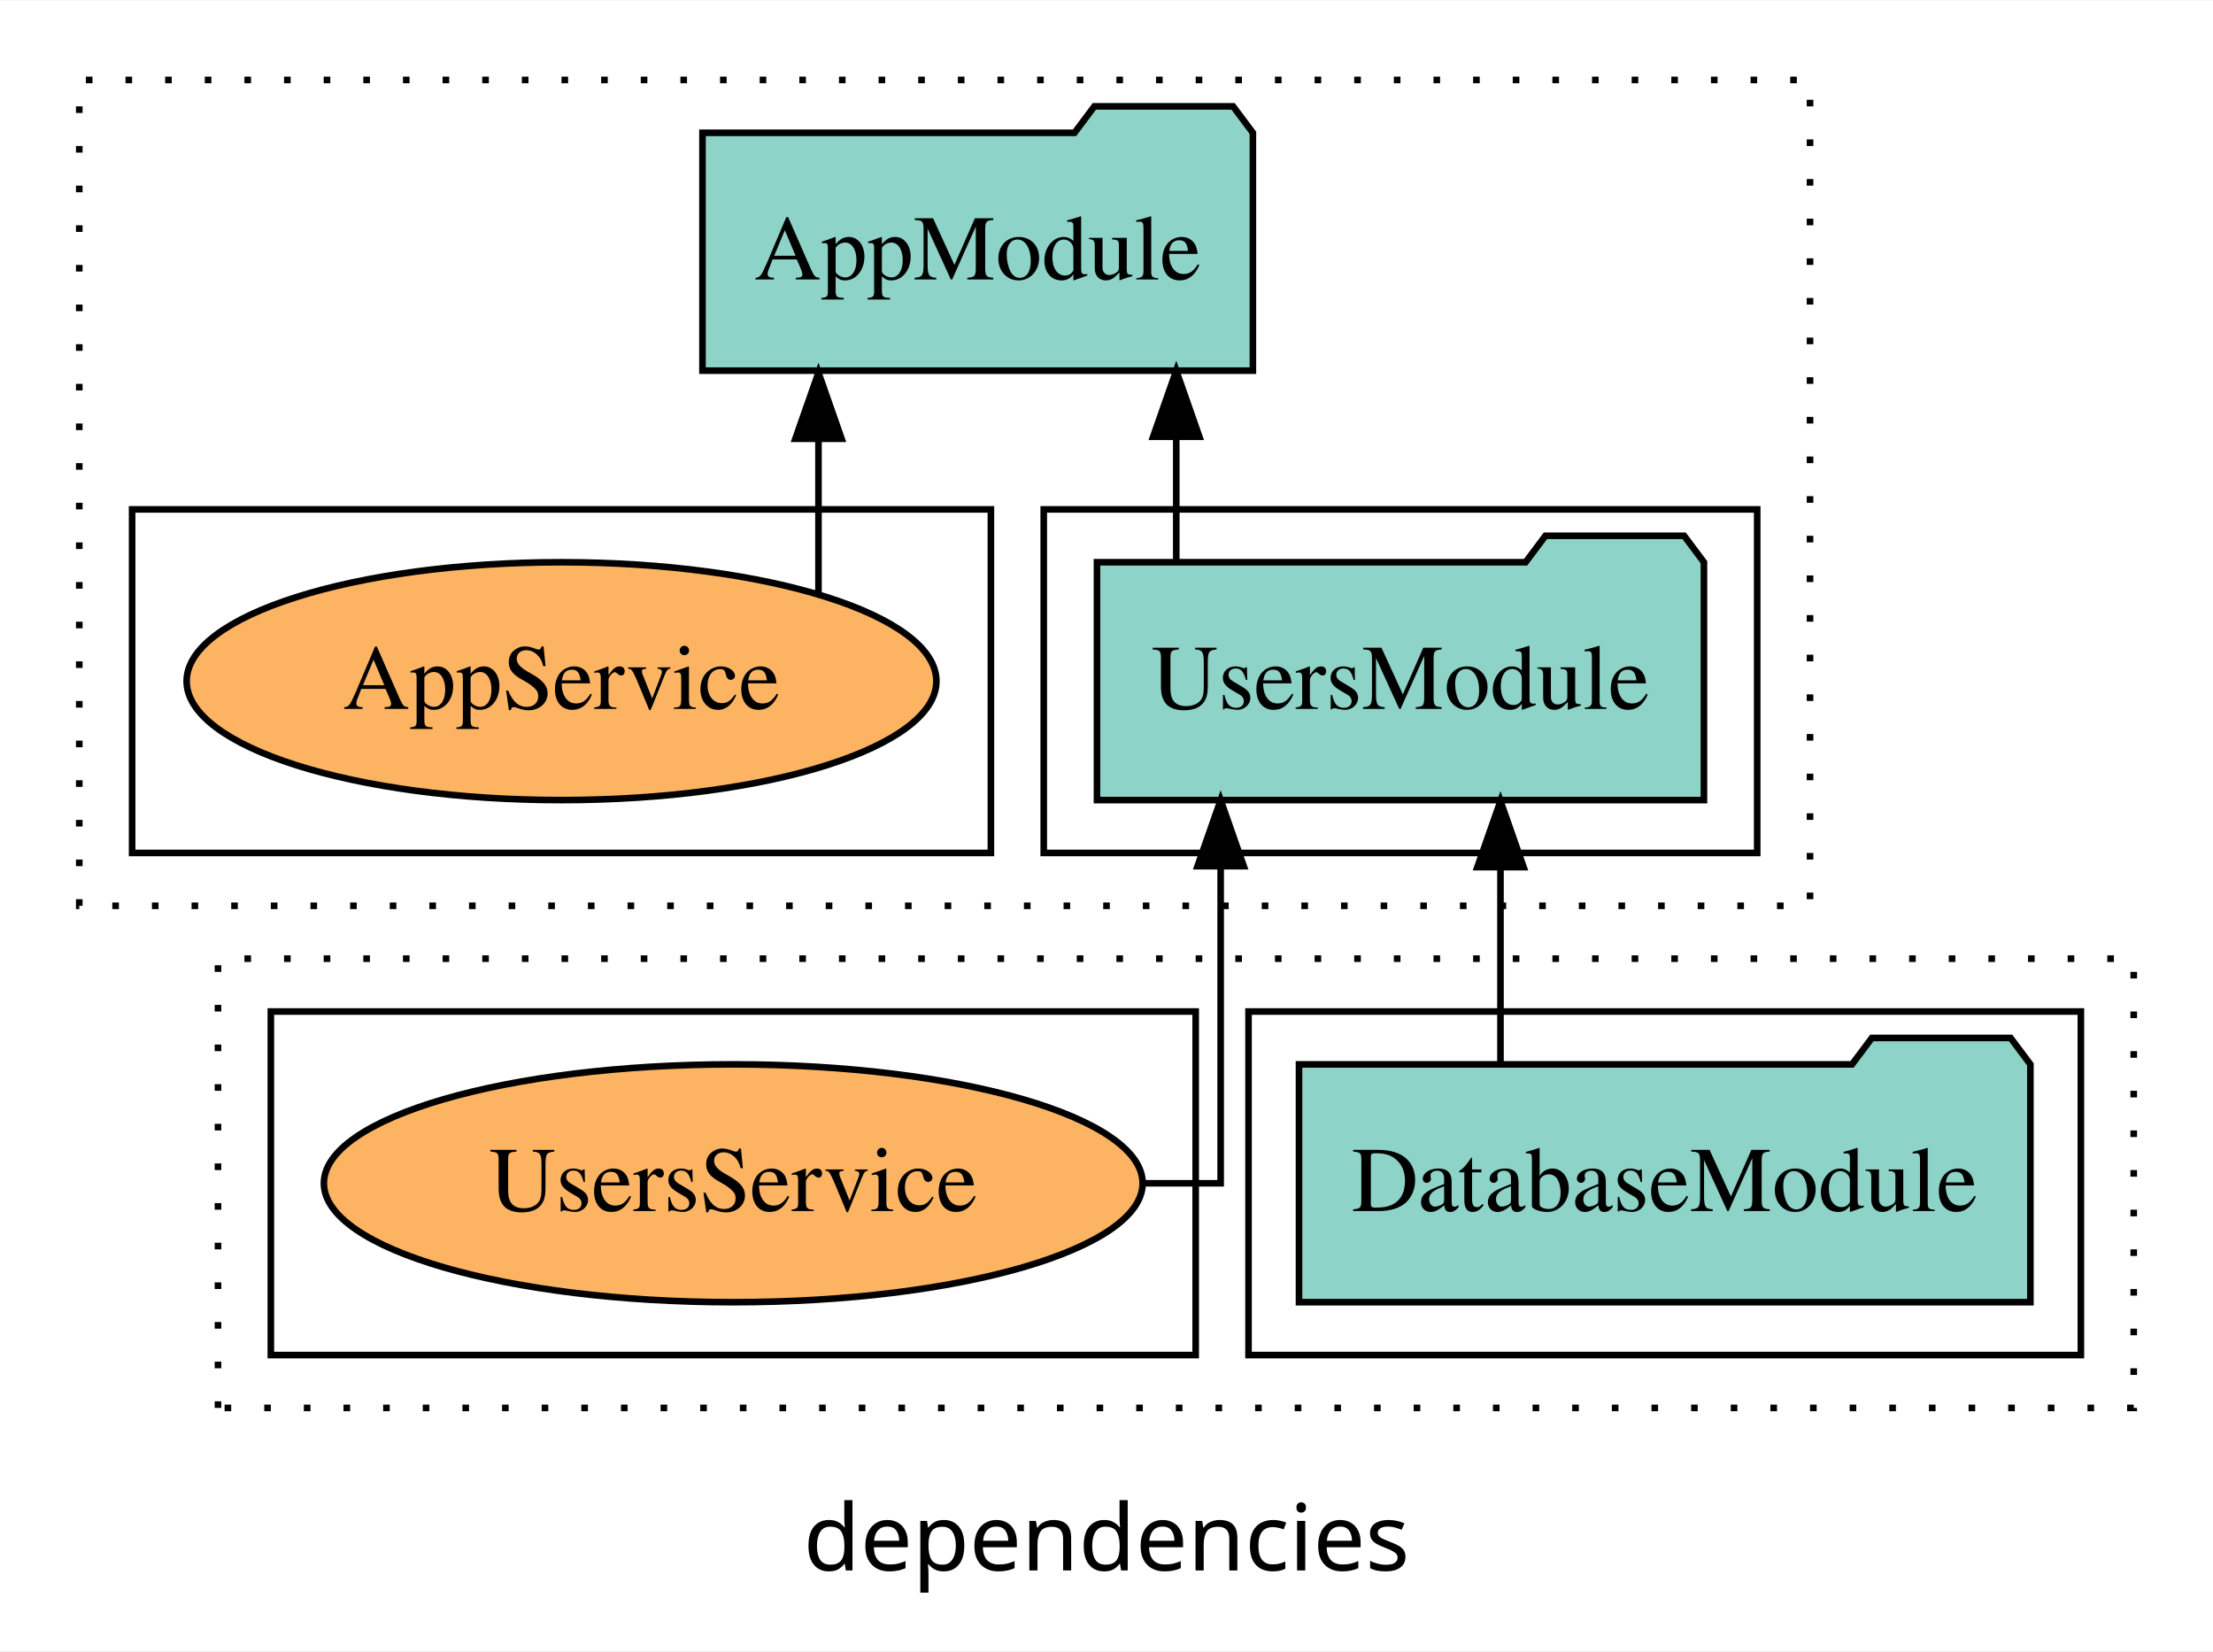
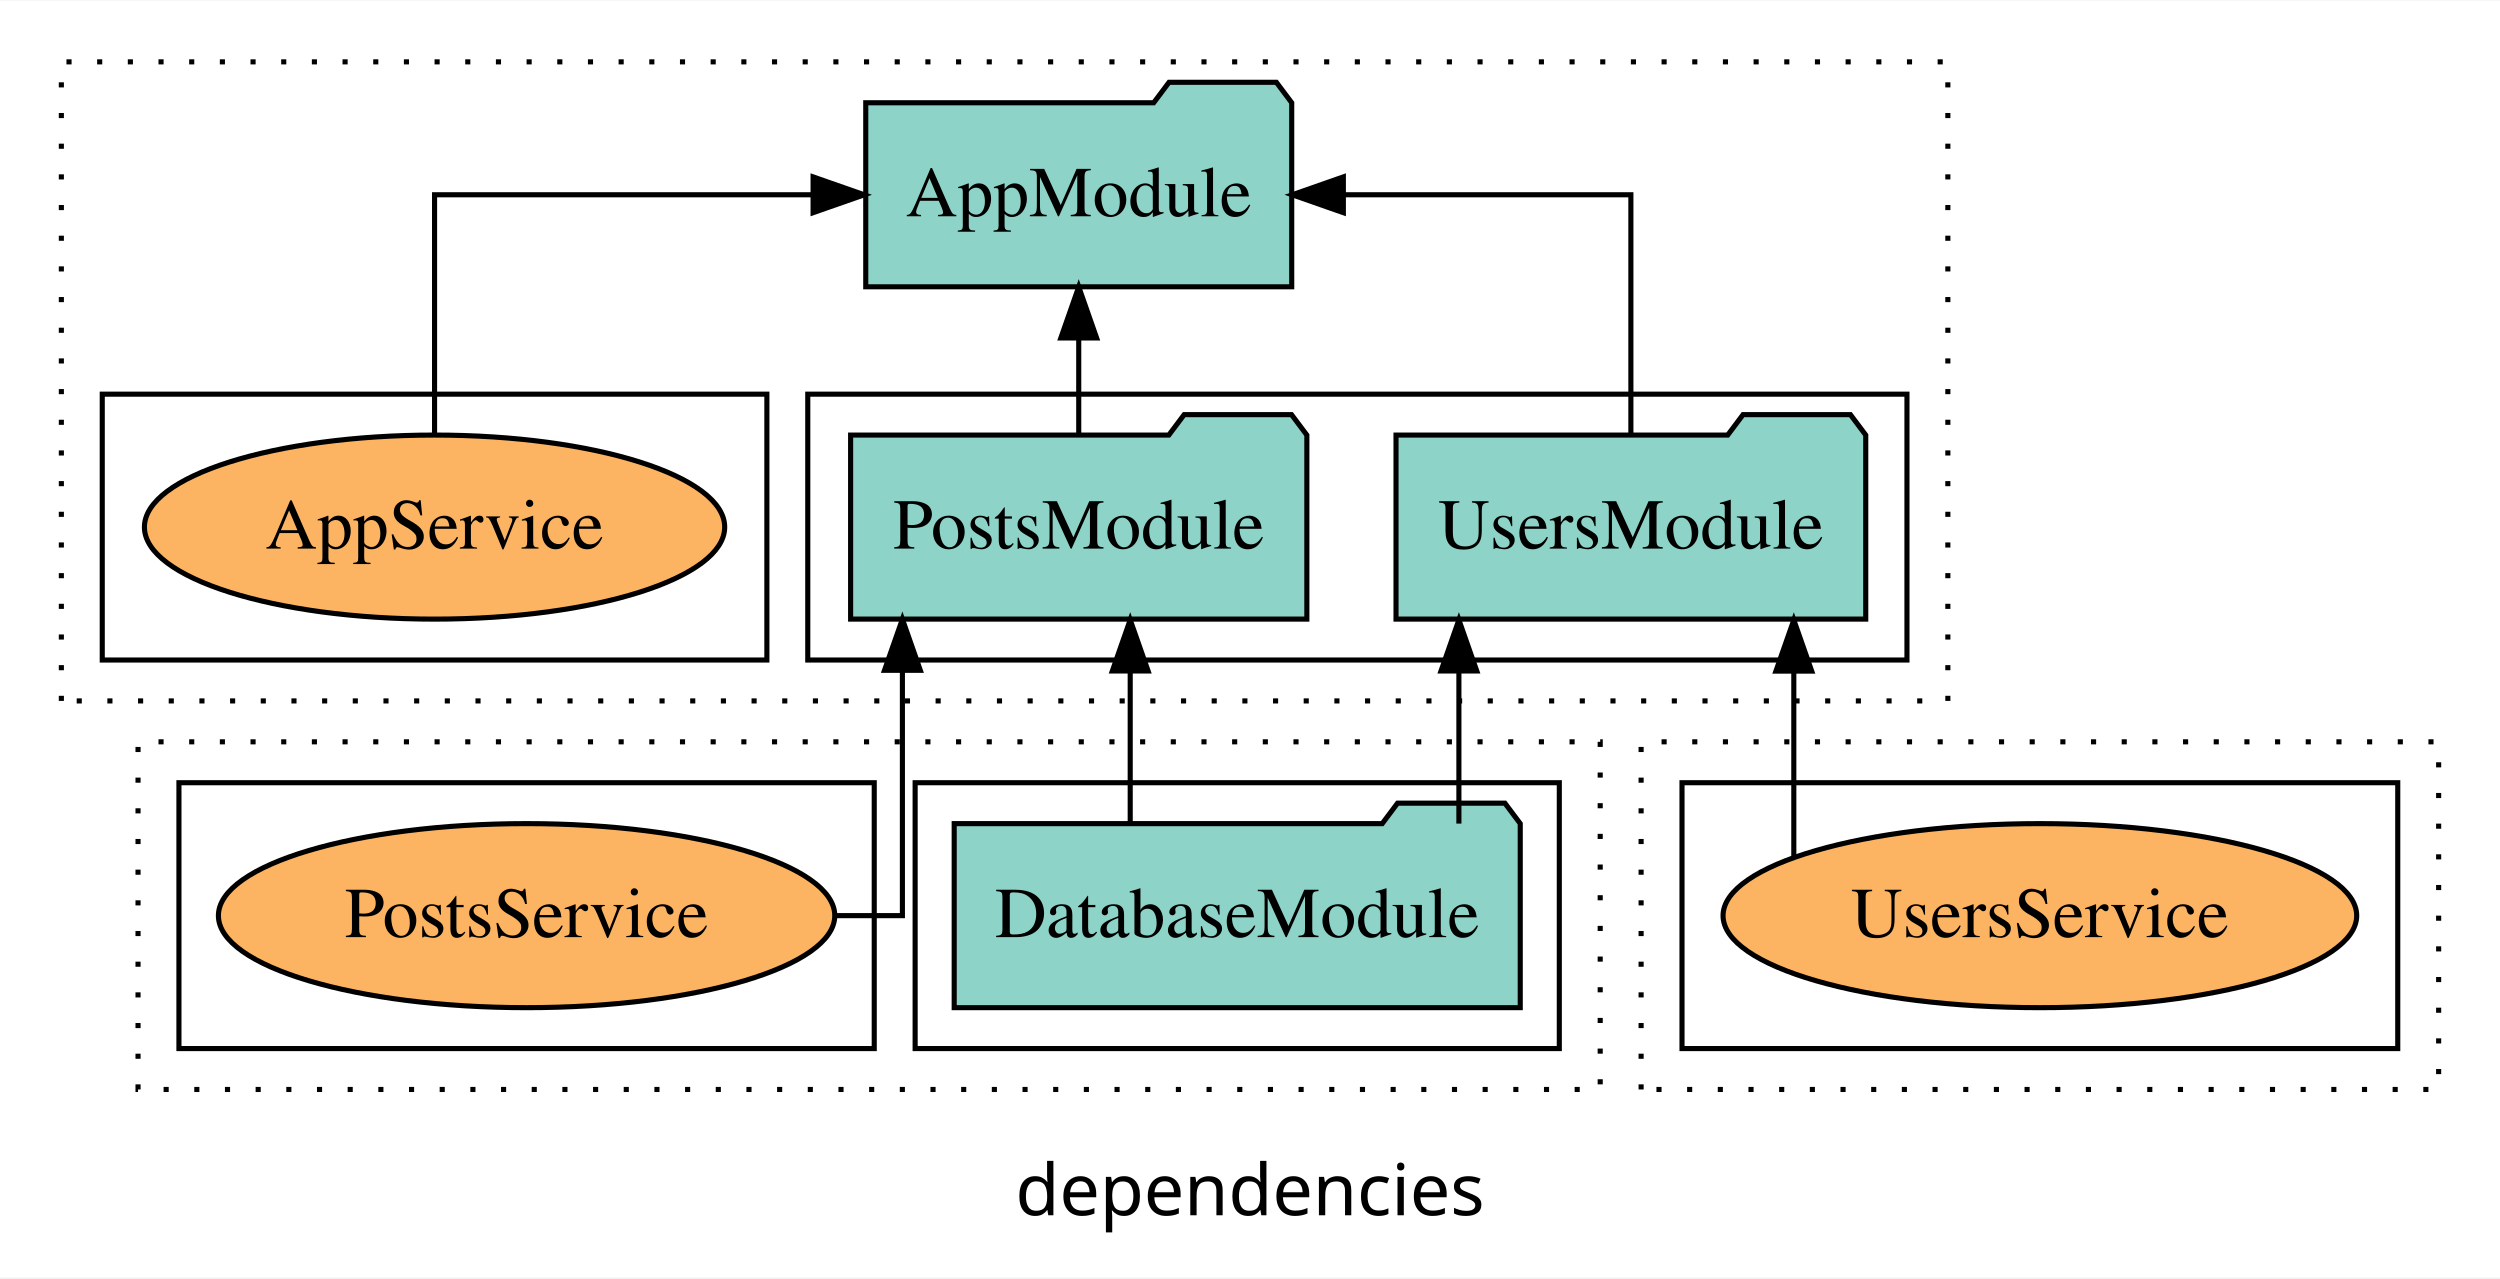
- <svg xmlns="http://www.w3.org/2000/svg" width="335pt" height="250pt" viewBox="0.00 0.00 335.00 249.80">
+ <svg xmlns="http://www.w3.org/2000/svg" width="489pt" height="250pt" viewBox="0.00 0.00 489.00 249.80">
  <g id="graph0" class="graph" transform="scale(1 1) rotate(0) translate(4 245.8)">
-     <polygon fill="white" stroke="transparent" points="-4,4 -4,-245.8 331,-245.8 331,4 -4,4" />
-     <text text-anchor="middle" x="163.5" y="-8.2" font-family="sans-serif" font-size="14.00">dependencies</text>
+     <polygon fill="white" stroke="transparent" points="-4,4 -4,-245.8 485,-245.8 485,4 -4,4" />
+     <text text-anchor="middle" x="240.5" y="-8.2" font-family="sans-serif" font-size="14.00">dependencies</text>
    <g id="clust1" class="cluster">
-       <polygon fill="none" stroke="black" stroke-dasharray="1,5" points="8,-108.8 8,-233.8 270,-233.8 270,-108.8 8,-108.8" />
+       <polygon fill="none" stroke="black" stroke-dasharray="1,5" points="8,-108.8 8,-233.8 377,-233.8 377,-108.8 8,-108.8" />
    </g>
    <g id="clust3" class="cluster">
-       <polygon fill="none" stroke="black" points="154,-116.8 154,-168.8 262,-168.8 262,-116.8 154,-116.8" />
+       <polygon fill="none" stroke="black" points="154,-116.8 154,-168.8 369,-168.8 369,-116.8 154,-116.8" />
    </g>
    <g id="clust6" class="cluster">
      <polygon fill="none" stroke="black" points="16,-116.8 16,-168.8 146,-168.8 146,-116.8 16,-116.8" />
    </g>
    <g id="clust13" class="cluster">
-       <polygon fill="none" stroke="black" stroke-dasharray="1,5" points="29,-32.8 29,-100.8 319,-100.8 319,-32.8 29,-32.8" />
+       <polygon fill="none" stroke="black" stroke-dasharray="1,5" points="23,-32.8 23,-100.8 309,-100.8 309,-32.8 23,-32.8" />
    </g>
    <g id="clust15" class="cluster">
-       <polygon fill="none" stroke="black" points="185,-40.8 185,-92.8 311,-92.8 311,-40.8 185,-40.8" />
+       <polygon fill="none" stroke="black" points="175,-40.8 175,-92.8 301,-92.8 301,-40.8 175,-40.8" />
    </g>
    <g id="clust18" class="cluster">
-       <polygon fill="none" stroke="black" points="37,-40.8 37,-92.8 177,-92.8 177,-40.8 37,-40.8" />
+       <polygon fill="none" stroke="black" points="31,-40.8 31,-92.8 167,-92.8 167,-40.8 31,-40.8" />
+     </g>
+     <g id="clust19" class="cluster">
+       <polygon fill="none" stroke="black" stroke-dasharray="1,5" points="317,-32.8 317,-100.8 473,-100.8 473,-32.8 317,-32.8" />
+     </g>
+     <g id="clust24" class="cluster">
+       <polygon fill="none" stroke="black" points="325,-40.8 325,-92.8 465,-92.8 465,-40.8 325,-40.8" />
    </g>
    <g id="node1" class="node">
-       <polygon fill="#8dd3c7" stroke="black" points="253.94,-160.8 250.94,-164.8 229.94,-164.8 226.94,-160.8 162.06,-160.8 162.06,-124.8 253.94,-124.8 253.94,-160.8" />
-       <text text-anchor="middle" x="208" y="-138.6" font-family="Times,serif" font-size="14.00">UsersModule</text>
+       <polygon fill="#8dd3c7" stroke="black" points="251.62,-160.8 248.62,-164.8 227.62,-164.8 224.62,-160.8 162.38,-160.8 162.38,-124.8 251.62,-124.8 251.62,-160.8" />
+       <text text-anchor="middle" x="207" y="-138.6" font-family="Times,serif" font-size="14.00">PostsModule</text>
+     </g>
+     <g id="node3" class="node">
+       <polygon fill="#8dd3c7" stroke="black" points="248.66,-225.8 245.66,-229.8 224.66,-229.8 221.66,-225.8 165.34,-225.8 165.34,-189.8 248.66,-189.8 248.66,-225.8" />
+       <text text-anchor="middle" x="207" y="-203.6" font-family="Times,serif" font-size="14.00">AppModule</text>
+     </g>
+     <g id="edge1" class="edge">
+       <path fill="none" stroke="black" d="M207,-160.91C207,-160.91 207,-179.79 207,-179.79" />
+       <polygon fill="black" stroke="black" points="203.5,-179.79 207,-189.79 210.5,-179.79 203.5,-179.79" />
    </g>
    <g id="node2" class="node">
-       <polygon fill="#8dd3c7" stroke="black" points="185.66,-225.8 182.66,-229.8 161.66,-229.8 158.66,-225.8 102.34,-225.8 102.34,-189.8 185.66,-189.8 185.66,-225.8" />
-       <text text-anchor="middle" x="144" y="-203.6" font-family="Times,serif" font-size="14.00">AppModule</text>
+       <polygon fill="#8dd3c7" stroke="black" points="360.94,-160.8 357.94,-164.8 336.94,-164.8 333.94,-160.8 269.06,-160.8 269.06,-124.8 360.94,-124.8 360.94,-160.8" />
+       <text text-anchor="middle" x="315" y="-138.6" font-family="Times,serif" font-size="14.00">UsersModule</text>
    </g>
-     <g id="edge1" class="edge">
-       <path fill="none" stroke="black" d="M174.06,-160.91C174.06,-160.91 174.06,-179.79 174.06,-179.79" />
-       <polygon fill="black" stroke="black" points="170.56,-179.79 174.06,-189.79 177.56,-179.79 170.56,-179.79" />
+     <g id="edge2" class="edge">
+       <path fill="none" stroke="black" d="M315,-160.91C315,-180.14 315,-207.8 315,-207.8 315,-207.8 258.76,-207.8 258.76,-207.8" />
+       <polygon fill="black" stroke="black" points="258.76,-204.3 248.76,-207.8 258.76,-211.3 258.76,-204.3" />
    </g>
-     <g id="node3" class="node">
+     <g id="node4" class="node">
      <ellipse fill="#fdb462" stroke="black" cx="81" cy="-142.8" rx="56.75" ry="18" />
      <text text-anchor="middle" x="81" y="-138.6" font-family="Times,serif" font-size="14.00">AppService</text>
    </g>
-     <g id="edge2" class="edge">
-       <path fill="none" stroke="black" d="M119.9,-155.95C119.9,-155.95 119.9,-179.49 119.9,-179.49" />
-       <polygon fill="black" stroke="black" points="116.4,-179.49 119.9,-189.49 123.4,-179.49 116.4,-179.49" />
-     </g>
-     <g id="node4" class="node">
-       <polygon fill="#8dd3c7" stroke="black" points="303.36,-84.8 300.36,-88.8 279.36,-88.8 276.36,-84.8 192.64,-84.8 192.64,-48.8 303.36,-48.8 303.36,-84.8" />
-       <text text-anchor="middle" x="248" y="-62.6" font-family="Times,serif" font-size="14.00">DatabaseModule</text>
-     </g>
    <g id="edge3" class="edge">
-       <path fill="none" stroke="black" d="M223.14,-84.81C223.14,-84.81 223.14,-114.65 223.14,-114.65" />
-       <polygon fill="black" stroke="black" points="219.64,-114.65 223.14,-124.65 226.64,-114.65 219.64,-114.65" />
+       <path fill="none" stroke="black" d="M81,-160.91C81,-180.14 81,-207.8 81,-207.8 81,-207.8 155.04,-207.8 155.04,-207.8" />
+       <polygon fill="black" stroke="black" points="155.04,-211.3 165.04,-207.8 155.04,-204.3 155.04,-211.3" />
    </g>
    <g id="node5" class="node">
-       <ellipse fill="#fdb462" stroke="black" cx="107" cy="-66.8" rx="61.97" ry="18" />
-       <text text-anchor="middle" x="107" y="-62.6" font-family="Times,serif" font-size="14.00">UsersService</text>
+       <polygon fill="#8dd3c7" stroke="black" points="293.36,-84.8 290.36,-88.8 269.36,-88.8 266.36,-84.8 182.64,-84.8 182.64,-48.8 293.36,-48.8 293.36,-84.8" />
+       <text text-anchor="middle" x="238" y="-62.6" font-family="Times,serif" font-size="14.00">DatabaseModule</text>
    </g>
    <g id="edge4" class="edge">
-       <path fill="none" stroke="black" d="M169.25,-66.8C176.17,-66.8 180.78,-66.8 180.78,-66.8 180.78,-66.8 180.78,-114.79 180.78,-114.79" />
-       <polygon fill="black" stroke="black" points="177.28,-114.79 180.78,-124.79 184.28,-114.79 177.28,-114.79" />
+       <path fill="none" stroke="black" d="M217.07,-84.81C217.07,-84.81 217.07,-114.65 217.07,-114.65" />
+       <polygon fill="black" stroke="black" points="213.57,-114.65 217.07,-124.65 220.57,-114.65 213.57,-114.65" />
+     </g>
+     <g id="edge6" class="edge">
+       <path fill="none" stroke="black" d="M281.36,-84.81C281.36,-84.81 281.36,-114.65 281.36,-114.65" />
+       <polygon fill="black" stroke="black" points="277.86,-114.65 281.36,-124.65 284.86,-114.65 277.86,-114.65" />
+     </g>
+     <g id="node6" class="node">
+       <ellipse fill="#fdb462" stroke="black" cx="99" cy="-66.8" rx="60.28" ry="18" />
+       <text text-anchor="middle" x="99" y="-62.6" font-family="Times,serif" font-size="14.00">PostsService</text>
+     </g>
+     <g id="edge5" class="edge">
+       <path fill="none" stroke="black" d="M159.7,-66.8C167.32,-66.8 172.51,-66.8 172.51,-66.8 172.51,-66.8 172.51,-114.79 172.51,-114.79" />
+       <polygon fill="black" stroke="black" points="169.01,-114.79 172.51,-124.79 176.01,-114.79 169.01,-114.79" />
+     </g>
+     <g id="node7" class="node">
+       <ellipse fill="#fdb462" stroke="black" cx="395" cy="-66.8" rx="61.97" ry="18" />
+       <text text-anchor="middle" x="395" y="-62.6" font-family="Times,serif" font-size="14.00">UsersService</text>
+     </g>
+     <g id="edge7" class="edge">
+       <path fill="none" stroke="black" d="M346.87,-78.34C346.87,-78.34 346.87,-114.63 346.87,-114.63" />
+       <polygon fill="black" stroke="black" points="343.37,-114.63 346.87,-124.63 350.37,-114.63 343.37,-114.63" />
    </g>
  </g>
</svg>
